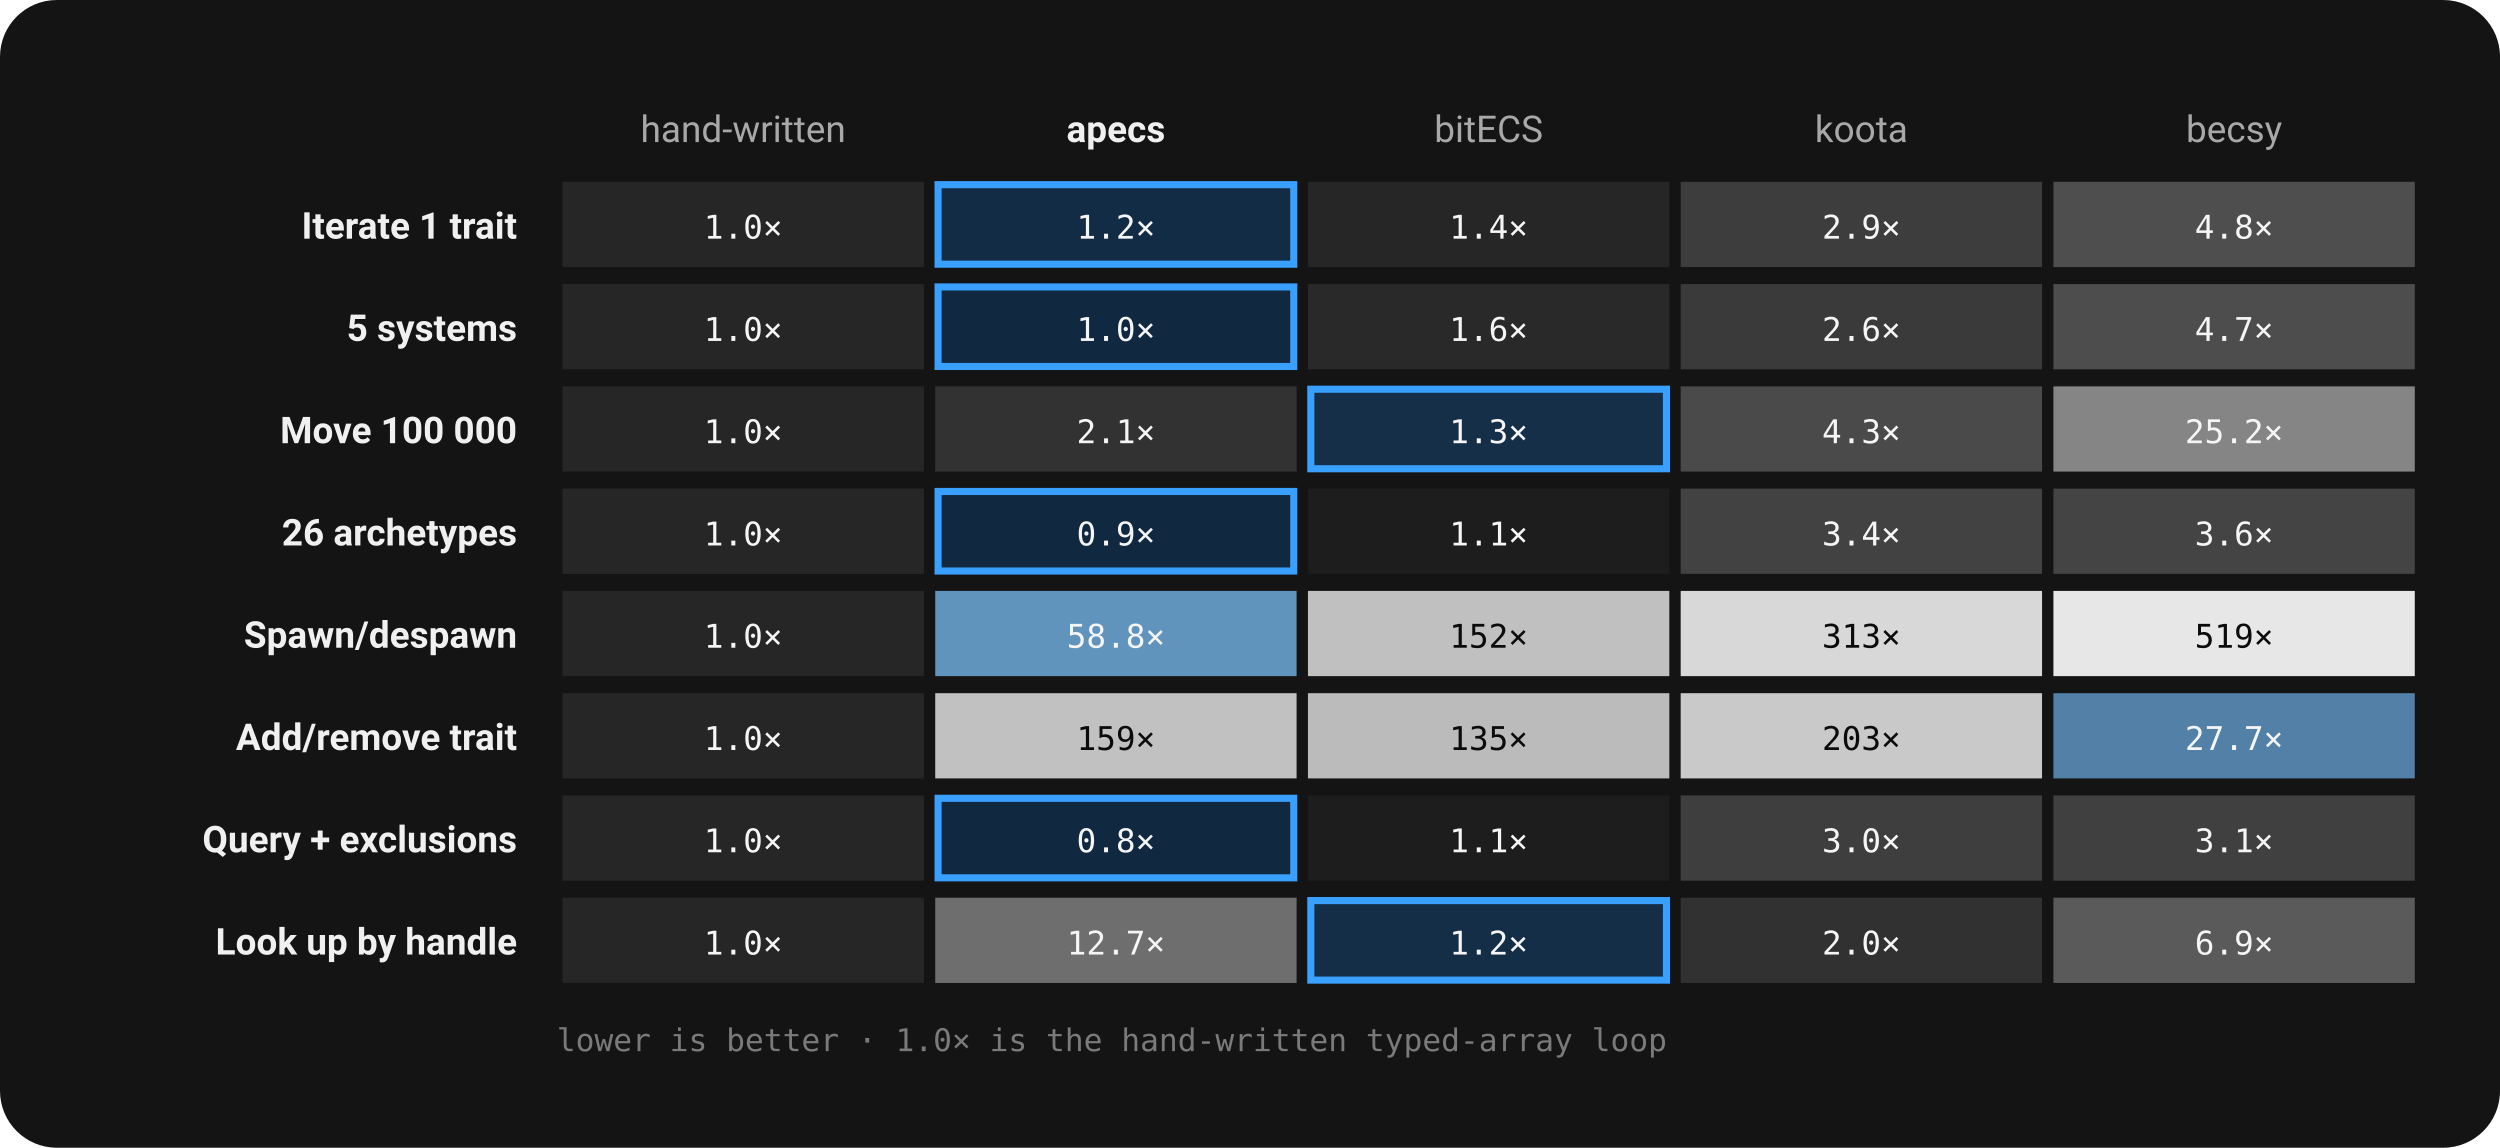
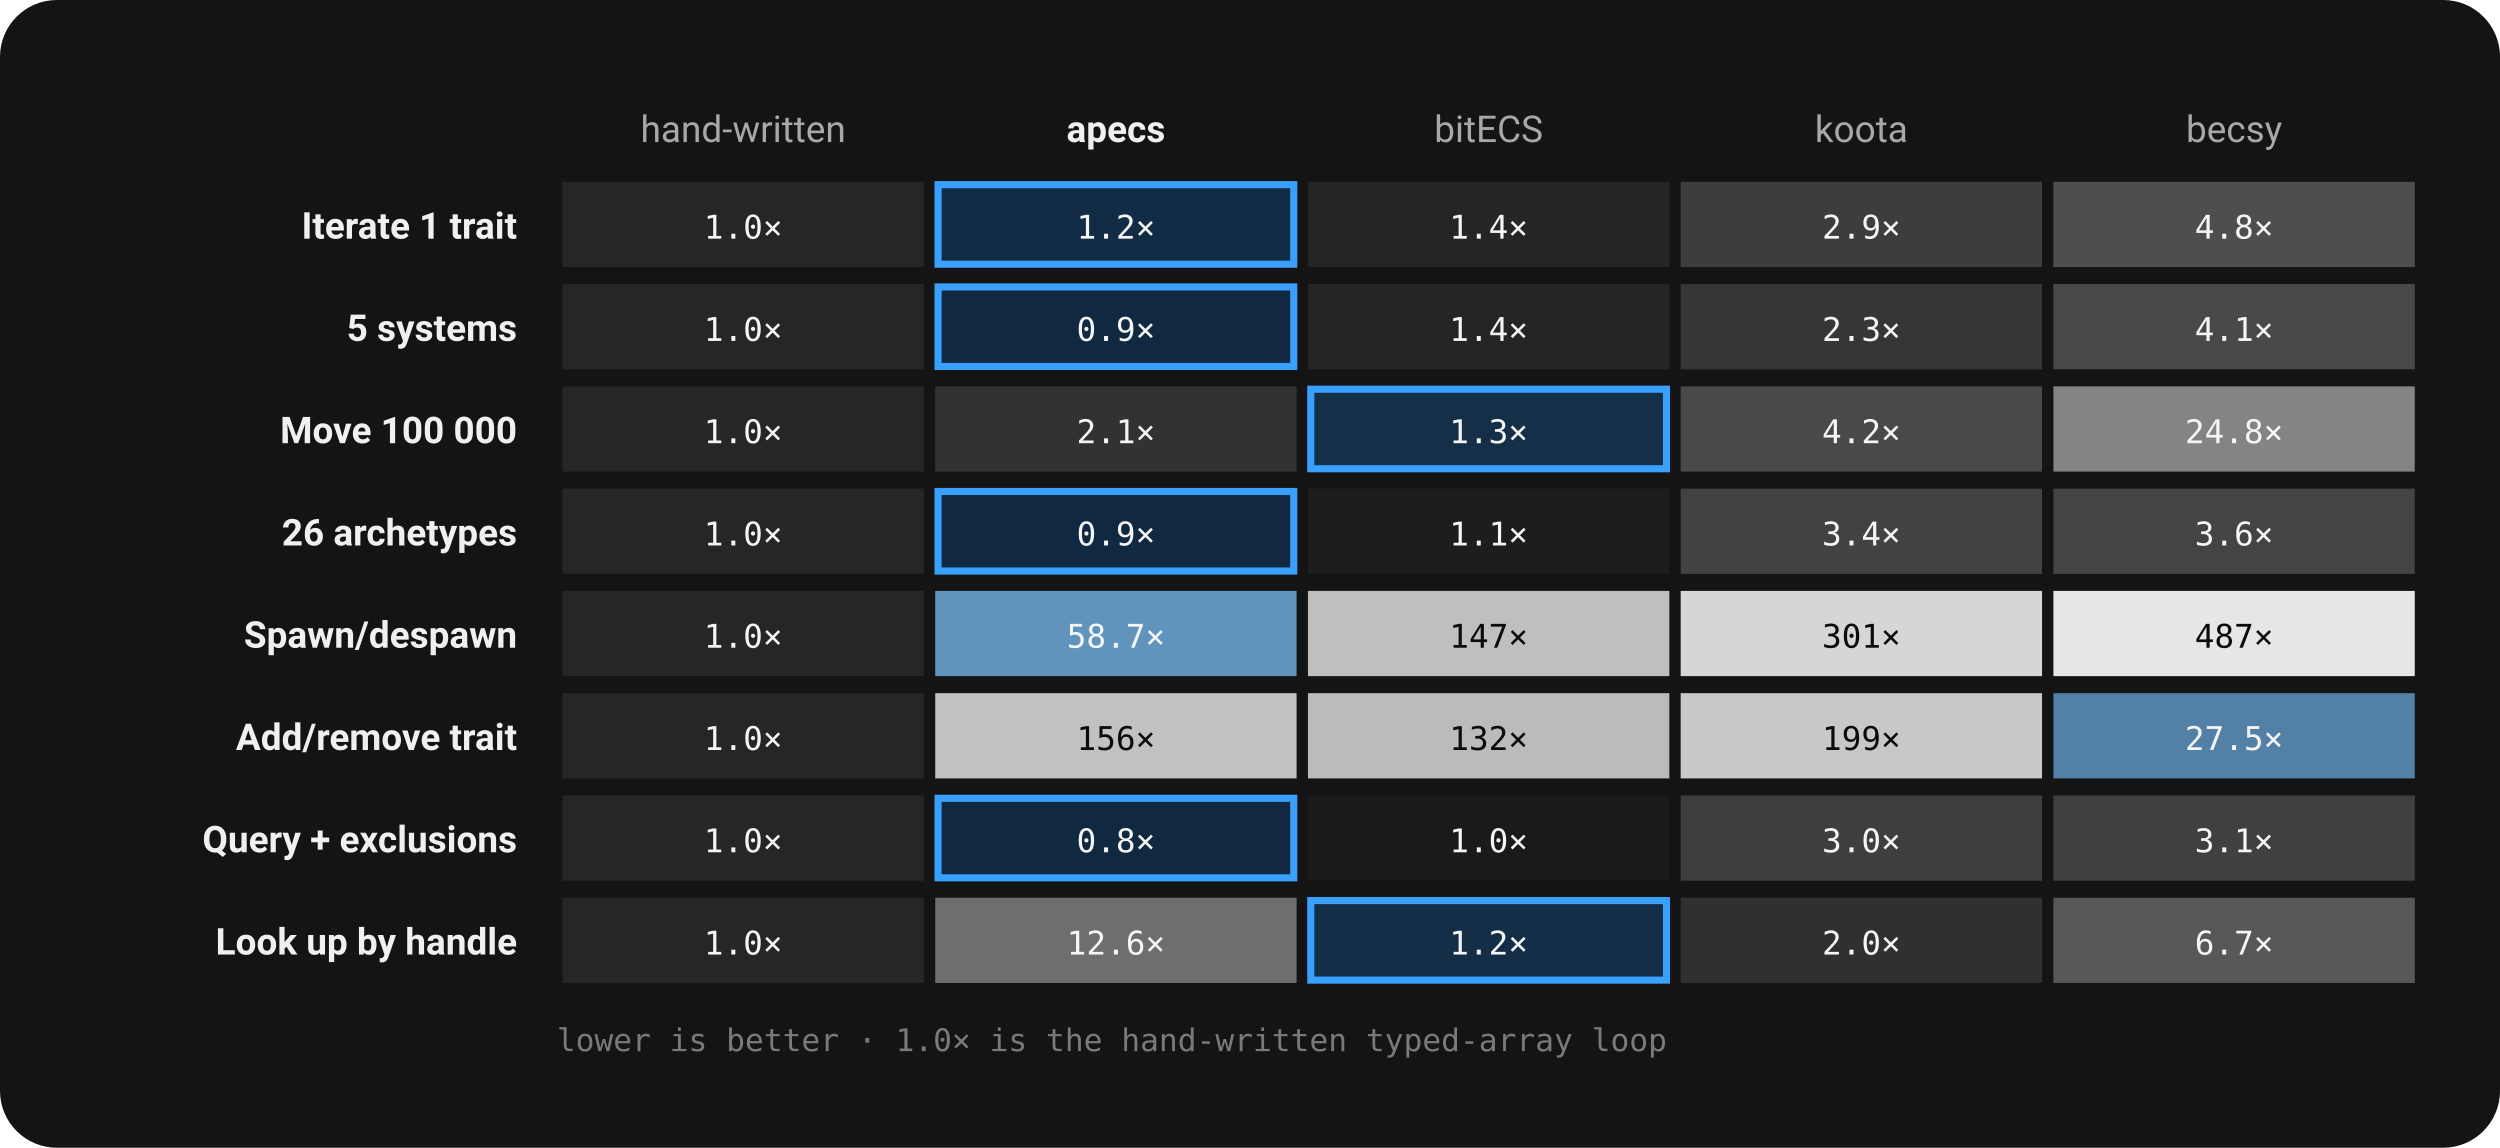
<svg xmlns="http://www.w3.org/2000/svg" viewBox="0 0 880 404" width="880" height="404" role="img" aria-label="Every benchmark and library as a multiple of the hand-written baseline">
  <style>
    svg { font-family: ui-sans-serif, system-ui, -apple-system, 'Segoe UI', Roboto, sans-serif; }
    text { font-family: ui-monospace, SFMono-Regular, Menlo, Consolas, monospace; font-size: 12px; font-variant-numeric: tabular-nums; fill: #a8a8a8; }
    .row-label, .col-label { font-family: ui-sans-serif, system-ui, -apple-system, 'Segoe UI', Roboto, sans-serif; font-size: 13px; fill: #a8a8a8; }
    .row-label.is-strong, .col-label.is-strong { fill: #f0f0f0; font-weight: 600; }
    .value { fill: #a8a8a8; }
    .value.on-dark { fill: #0a0a0a; font-weight: 500; }
    .cell { font-size: 11.5px; }
    .tick { fill: #7a7a7a; font-size: 11px; }
    .foot { fill: #7a7a7a; font-size: 11px; }
    .grid { stroke: #2c2c2c; stroke-width: 1; }
    .axis-line { stroke: #7a7a7a; stroke-width: 1; }
    .ref { stroke: #7a7a7a; stroke-width: 1; stroke-dasharray: 2 3; }
    .link { stroke: #5a5a5a; stroke-width: 2; }
    .bar { fill: #5a5a5a; }
    .bar.is-strong { fill: #f0f0f0; }
    .dot { fill: #5a5a5a; stroke: #141414; stroke-width: 2; }
    .dot.is-strong { fill: #f0f0f0; }
    .dot.hollow { fill: #141414; stroke: #5a5a5a; }
    .dot.hollow.is-strong { stroke: #f0f0f0; }
    .win { fill: none; stroke: #3aa0ff; stroke-width: 2.5; }
  </style>
  <rect width="880" height="404" rx="20" fill="#141414" />
  <g transform="translate(28,28)">
    <text class="col-label" x="233.6" y="22" text-anchor="middle">hand-written</text>
    <text class="col-label is-strong" x="364.8" y="22" text-anchor="middle">apecs</text>
    <text class="col-label" x="496" y="22" text-anchor="middle">bitECS</text>
    <text class="col-label" x="627.2" y="22" text-anchor="middle">koota</text>
    <text class="col-label" x="758.4" y="22" text-anchor="middle">becsy</text>
    <text class="row-label is-strong" x="154" y="56" text-anchor="end">Iterate 1 trait</text>
    <rect x="170.0" y="36" width="127.2" height="30" fill="#262626" />
    <text class="cell" x="233.6" y="56" text-anchor="middle" style="fill:#f5f5f5">1.0×</text>
    <rect x="301.2" y="36" width="127.2" height="30" fill="rgb(19,44,69)" />
    <rect class="win" x="302.2" y="37" width="125.2" height="28" />
    <text class="cell" x="364.8" y="56" text-anchor="middle" style="fill:#f5f5f5">1.2×</text>
-     <rect x="432.4" y="36" width="127.2" height="30" fill="rgb(38,38,38)" />
+     <rect x="432.4" y="36" width="127.2" height="30" fill="rgb(37,37,37)" />
    <text class="cell" x="496" y="56" text-anchor="middle" style="fill:#f5f5f5">1.4×</text>
    <rect x="563.6" y="36" width="127.2" height="30" fill="rgb(61,61,61)" />
    <text class="cell" x="627.2" y="56" text-anchor="middle" style="fill:#f5f5f5">2.9×</text>
    <rect x="694.8" y="36" width="127.2" height="30" fill="rgb(78,78,78)" />
    <text class="cell" x="758.4" y="56" text-anchor="middle" style="fill:#f5f5f5">4.8×</text>
    <text class="row-label is-strong" x="154" y="92" text-anchor="end">5 systems</text>
    <rect x="170.0" y="72" width="127.2" height="30" fill="#262626" />
    <text class="cell" x="233.6" y="92" text-anchor="middle" style="fill:#f5f5f5">1.0×</text>
    <rect x="301.2" y="72" width="127.2" height="30" fill="rgb(16,40,64)" />
    <rect class="win" x="302.2" y="73" width="125.2" height="28" />
-     <text class="cell" x="364.8" y="92" text-anchor="middle" style="fill:#f5f5f5">1.0×</text>
-     <rect x="432.4" y="72" width="127.2" height="30" fill="rgb(41,41,41)" />
-     <text class="cell" x="496" y="92" text-anchor="middle" style="fill:#f5f5f5">1.6×</text>
-     <rect x="563.6" y="72" width="127.2" height="30" fill="rgb(58,58,58)" />
-     <text class="cell" x="627.2" y="92" text-anchor="middle" style="fill:#f5f5f5">2.6×</text>
-     <rect x="694.8" y="72" width="127.2" height="30" fill="rgb(77,77,77)" />
-     <text class="cell" x="758.4" y="92" text-anchor="middle" style="fill:#f5f5f5">4.7×</text>
+     <text class="cell" x="364.8" y="92" text-anchor="middle" style="fill:#f5f5f5">0.9×</text>
+     <rect x="432.4" y="72" width="127.2" height="30" fill="rgb(37,37,37)" />
+     <text class="cell" x="496" y="92" text-anchor="middle" style="fill:#f5f5f5">1.4×</text>
+     <rect x="563.6" y="72" width="127.2" height="30" fill="rgb(54,54,54)" />
+     <text class="cell" x="627.2" y="92" text-anchor="middle" style="fill:#f5f5f5">2.3×</text>
+     <rect x="694.8" y="72" width="127.2" height="30" fill="rgb(73,73,73)" />
+     <text class="cell" x="758.4" y="92" text-anchor="middle" style="fill:#f5f5f5">4.1×</text>
    <text class="row-label is-strong" x="154" y="128" text-anchor="end">Move 100 000</text>
    <rect x="170.0" y="108" width="127.2" height="30" fill="#262626" />
    <text class="cell" x="233.6" y="128" text-anchor="middle" style="fill:#f5f5f5">1.0×</text>
    <rect x="301.2" y="108" width="127.2" height="30" fill="rgb(50,50,50)" />
    <text class="cell" x="364.8" y="128" text-anchor="middle" style="fill:#f5f5f5">2.1×</text>
    <rect x="432.4" y="108" width="127.2" height="30" fill="rgb(21,47,72)" />
    <rect class="win" x="433.4" y="109" width="125.2" height="28" />
    <text class="cell" x="496" y="128" text-anchor="middle" style="fill:#f5f5f5">1.3×</text>
-     <rect x="563.6" y="108" width="127.2" height="30" fill="rgb(74,74,74)" />
-     <text class="cell" x="627.2" y="128" text-anchor="middle" style="fill:#f5f5f5">4.3×</text>
-     <rect x="694.8" y="108" width="127.2" height="30" fill="rgb(133,133,133)" />
-     <text class="cell" x="758.4" y="128" text-anchor="middle" style="fill:#f5f5f5">25.2×</text>
+     <rect x="563.6" y="108" width="127.2" height="30" fill="rgb(73,73,73)" />
+     <text class="cell" x="627.2" y="128" text-anchor="middle" style="fill:#f5f5f5">4.2×</text>
+     <rect x="694.8" y="108" width="127.2" height="30" fill="rgb(132,132,132)" />
+     <text class="cell" x="758.4" y="128" text-anchor="middle" style="fill:#f5f5f5">24.8×</text>
    <text class="row-label is-strong" x="154" y="164" text-anchor="end">26 archetypes</text>
    <rect x="170.0" y="144" width="127.2" height="30" fill="#262626" />
    <text class="cell" x="233.6" y="164" text-anchor="middle" style="fill:#f5f5f5">1.0×</text>
    <rect x="301.2" y="144" width="127.2" height="30" fill="rgb(16,40,64)" />
    <rect class="win" x="302.2" y="145" width="125.2" height="28" />
    <text class="cell" x="364.8" y="164" text-anchor="middle" style="fill:#f5f5f5">0.9×</text>
    <rect x="432.4" y="144" width="127.2" height="30" fill="rgb(29,29,29)" />
    <text class="cell" x="496" y="164" text-anchor="middle" style="fill:#f5f5f5">1.1×</text>
    <rect x="563.6" y="144" width="127.2" height="30" fill="rgb(66,66,66)" />
    <text class="cell" x="627.2" y="164" text-anchor="middle" style="fill:#f5f5f5">3.4×</text>
    <rect x="694.8" y="144" width="127.2" height="30" fill="rgb(68,68,68)" />
    <text class="cell" x="758.4" y="164" text-anchor="middle" style="fill:#f5f5f5">3.6×</text>
    <text class="row-label is-strong" x="154" y="200" text-anchor="end">Spawn/despawn</text>
    <rect x="170.0" y="180" width="127.2" height="30" fill="#262626" />
    <text class="cell" x="233.6" y="200" text-anchor="middle" style="fill:#f5f5f5">1.0×</text>
    <rect x="301.2" y="180" width="127.2" height="30" fill="rgb(97,148,189)" />
-     <text class="cell" x="364.8" y="200" text-anchor="middle" style="fill:#f5f5f5">58.8×</text>
-     <rect x="432.4" y="180" width="127.2" height="30" fill="rgb(192,192,192)" />
-     <text class="cell" x="496" y="200" text-anchor="middle" style="fill:#0b0b0b">152×</text>
-     <rect x="563.6" y="180" width="127.2" height="30" fill="rgb(216,216,216)" />
-     <text class="cell" x="627.2" y="200" text-anchor="middle" style="fill:#0b0b0b">313×</text>
-     <rect x="694.8" y="180" width="127.2" height="30" fill="rgb(231,231,231)" />
-     <text class="cell" x="758.4" y="200" text-anchor="middle" style="fill:#0b0b0b">519×</text>
+     <text class="cell" x="364.8" y="200" text-anchor="middle" style="fill:#f5f5f5">58.7×</text>
+     <rect x="432.4" y="180" width="127.2" height="30" fill="rgb(191,191,191)" />
+     <text class="cell" x="496" y="200" text-anchor="middle" style="fill:#0b0b0b">147×</text>
+     <rect x="563.6" y="180" width="127.2" height="30" fill="rgb(214,214,214)" />
+     <text class="cell" x="627.2" y="200" text-anchor="middle" style="fill:#0b0b0b">301×</text>
+     <rect x="694.8" y="180" width="127.2" height="30" fill="rgb(230,230,230)" />
+     <text class="cell" x="758.4" y="200" text-anchor="middle" style="fill:#0b0b0b">487×</text>
    <text class="row-label is-strong" x="154" y="236" text-anchor="end">Add/remove trait</text>
    <rect x="170.0" y="216" width="127.2" height="30" fill="#262626" />
    <text class="cell" x="233.6" y="236" text-anchor="middle" style="fill:#f5f5f5">1.0×</text>
    <rect x="301.2" y="216" width="127.2" height="30" fill="rgb(193,193,193)" />
-     <text class="cell" x="364.8" y="236" text-anchor="middle" style="fill:#0b0b0b">159×</text>
+     <text class="cell" x="364.8" y="236" text-anchor="middle" style="fill:#0b0b0b">156×</text>
    <rect x="432.4" y="216" width="127.2" height="30" fill="rgb(187,187,187)" />
-     <text class="cell" x="496" y="236" text-anchor="middle" style="fill:#0b0b0b">135×</text>
-     <rect x="563.6" y="216" width="127.2" height="30" fill="rgb(201,201,201)" />
-     <text class="cell" x="627.2" y="236" text-anchor="middle" style="fill:#0b0b0b">203×</text>
+     <text class="cell" x="496" y="236" text-anchor="middle" style="fill:#0b0b0b">132×</text>
+     <rect x="563.6" y="216" width="127.2" height="30" fill="rgb(200,200,200)" />
+     <text class="cell" x="627.2" y="236" text-anchor="middle" style="fill:#0b0b0b">199×</text>
    <rect x="694.8" y="216" width="127.2" height="30" fill="rgb(82,128,166)" />
-     <text class="cell" x="758.4" y="236" text-anchor="middle" style="fill:#f5f5f5">27.7×</text>
+     <text class="cell" x="758.4" y="236" text-anchor="middle" style="fill:#f5f5f5">27.5×</text>
    <text class="row-label is-strong" x="154" y="272" text-anchor="end">Query + exclusions</text>
    <rect x="170.0" y="252" width="127.2" height="30" fill="#262626" />
    <text class="cell" x="233.6" y="272" text-anchor="middle" style="fill:#f5f5f5">1.0×</text>
    <rect x="301.2" y="252" width="127.2" height="30" fill="rgb(16,40,64)" />
    <rect class="win" x="302.2" y="253" width="125.2" height="28" />
    <text class="cell" x="364.8" y="272" text-anchor="middle" style="fill:#f5f5f5">0.8×</text>
-     <rect x="432.4" y="252" width="127.2" height="30" fill="rgb(29,29,29)" />
-     <text class="cell" x="496" y="272" text-anchor="middle" style="fill:#f5f5f5">1.1×</text>
+     <rect x="432.4" y="252" width="127.2" height="30" fill="rgb(26,26,26)" />
+     <text class="cell" x="496" y="272" text-anchor="middle" style="fill:#f5f5f5">1.0×</text>
    <rect x="563.6" y="252" width="127.2" height="30" fill="rgb(62,62,62)" />
    <text class="cell" x="627.2" y="272" text-anchor="middle" style="fill:#f5f5f5">3.0×</text>
    <rect x="694.8" y="252" width="127.2" height="30" fill="rgb(64,64,64)" />
    <text class="cell" x="758.4" y="272" text-anchor="middle" style="fill:#f5f5f5">3.1×</text>
    <text class="row-label is-strong" x="154" y="308" text-anchor="end">Look up by handle</text>
    <rect x="170.0" y="288" width="127.2" height="30" fill="#262626" />
    <text class="cell" x="233.6" y="308" text-anchor="middle" style="fill:#f5f5f5">1.0×</text>
    <rect x="301.2" y="288" width="127.2" height="30" fill="rgb(110,110,110)" />
-     <text class="cell" x="364.8" y="308" text-anchor="middle" style="fill:#f5f5f5">12.7×</text>
+     <text class="cell" x="364.8" y="308" text-anchor="middle" style="fill:#f5f5f5">12.6×</text>
    <rect x="432.4" y="288" width="127.2" height="30" fill="rgb(20,46,71)" />
    <rect class="win" x="433.4" y="289" width="125.2" height="28" />
    <text class="cell" x="496" y="308" text-anchor="middle" style="fill:#f5f5f5">1.2×</text>
-     <rect x="563.6" y="288" width="127.2" height="30" fill="rgb(49,49,49)" />
+     <rect x="563.6" y="288" width="127.2" height="30" fill="rgb(48,48,48)" />
    <text class="cell" x="627.2" y="308" text-anchor="middle" style="fill:#f5f5f5">2.0×</text>
-     <rect x="694.8" y="288" width="127.2" height="30" fill="rgb(90,90,90)" />
-     <text class="cell" x="758.4" y="308" text-anchor="middle" style="fill:#f5f5f5">6.9×</text>
+     <rect x="694.8" y="288" width="127.2" height="30" fill="rgb(88,88,88)" />
+     <text class="cell" x="758.4" y="308" text-anchor="middle" style="fill:#f5f5f5">6.7×</text>
    <text class="foot" x="168" y="342" text-anchor="start">lower is better · 1.0× is the hand-written typed-array loop</text>
  </g>
</svg>
